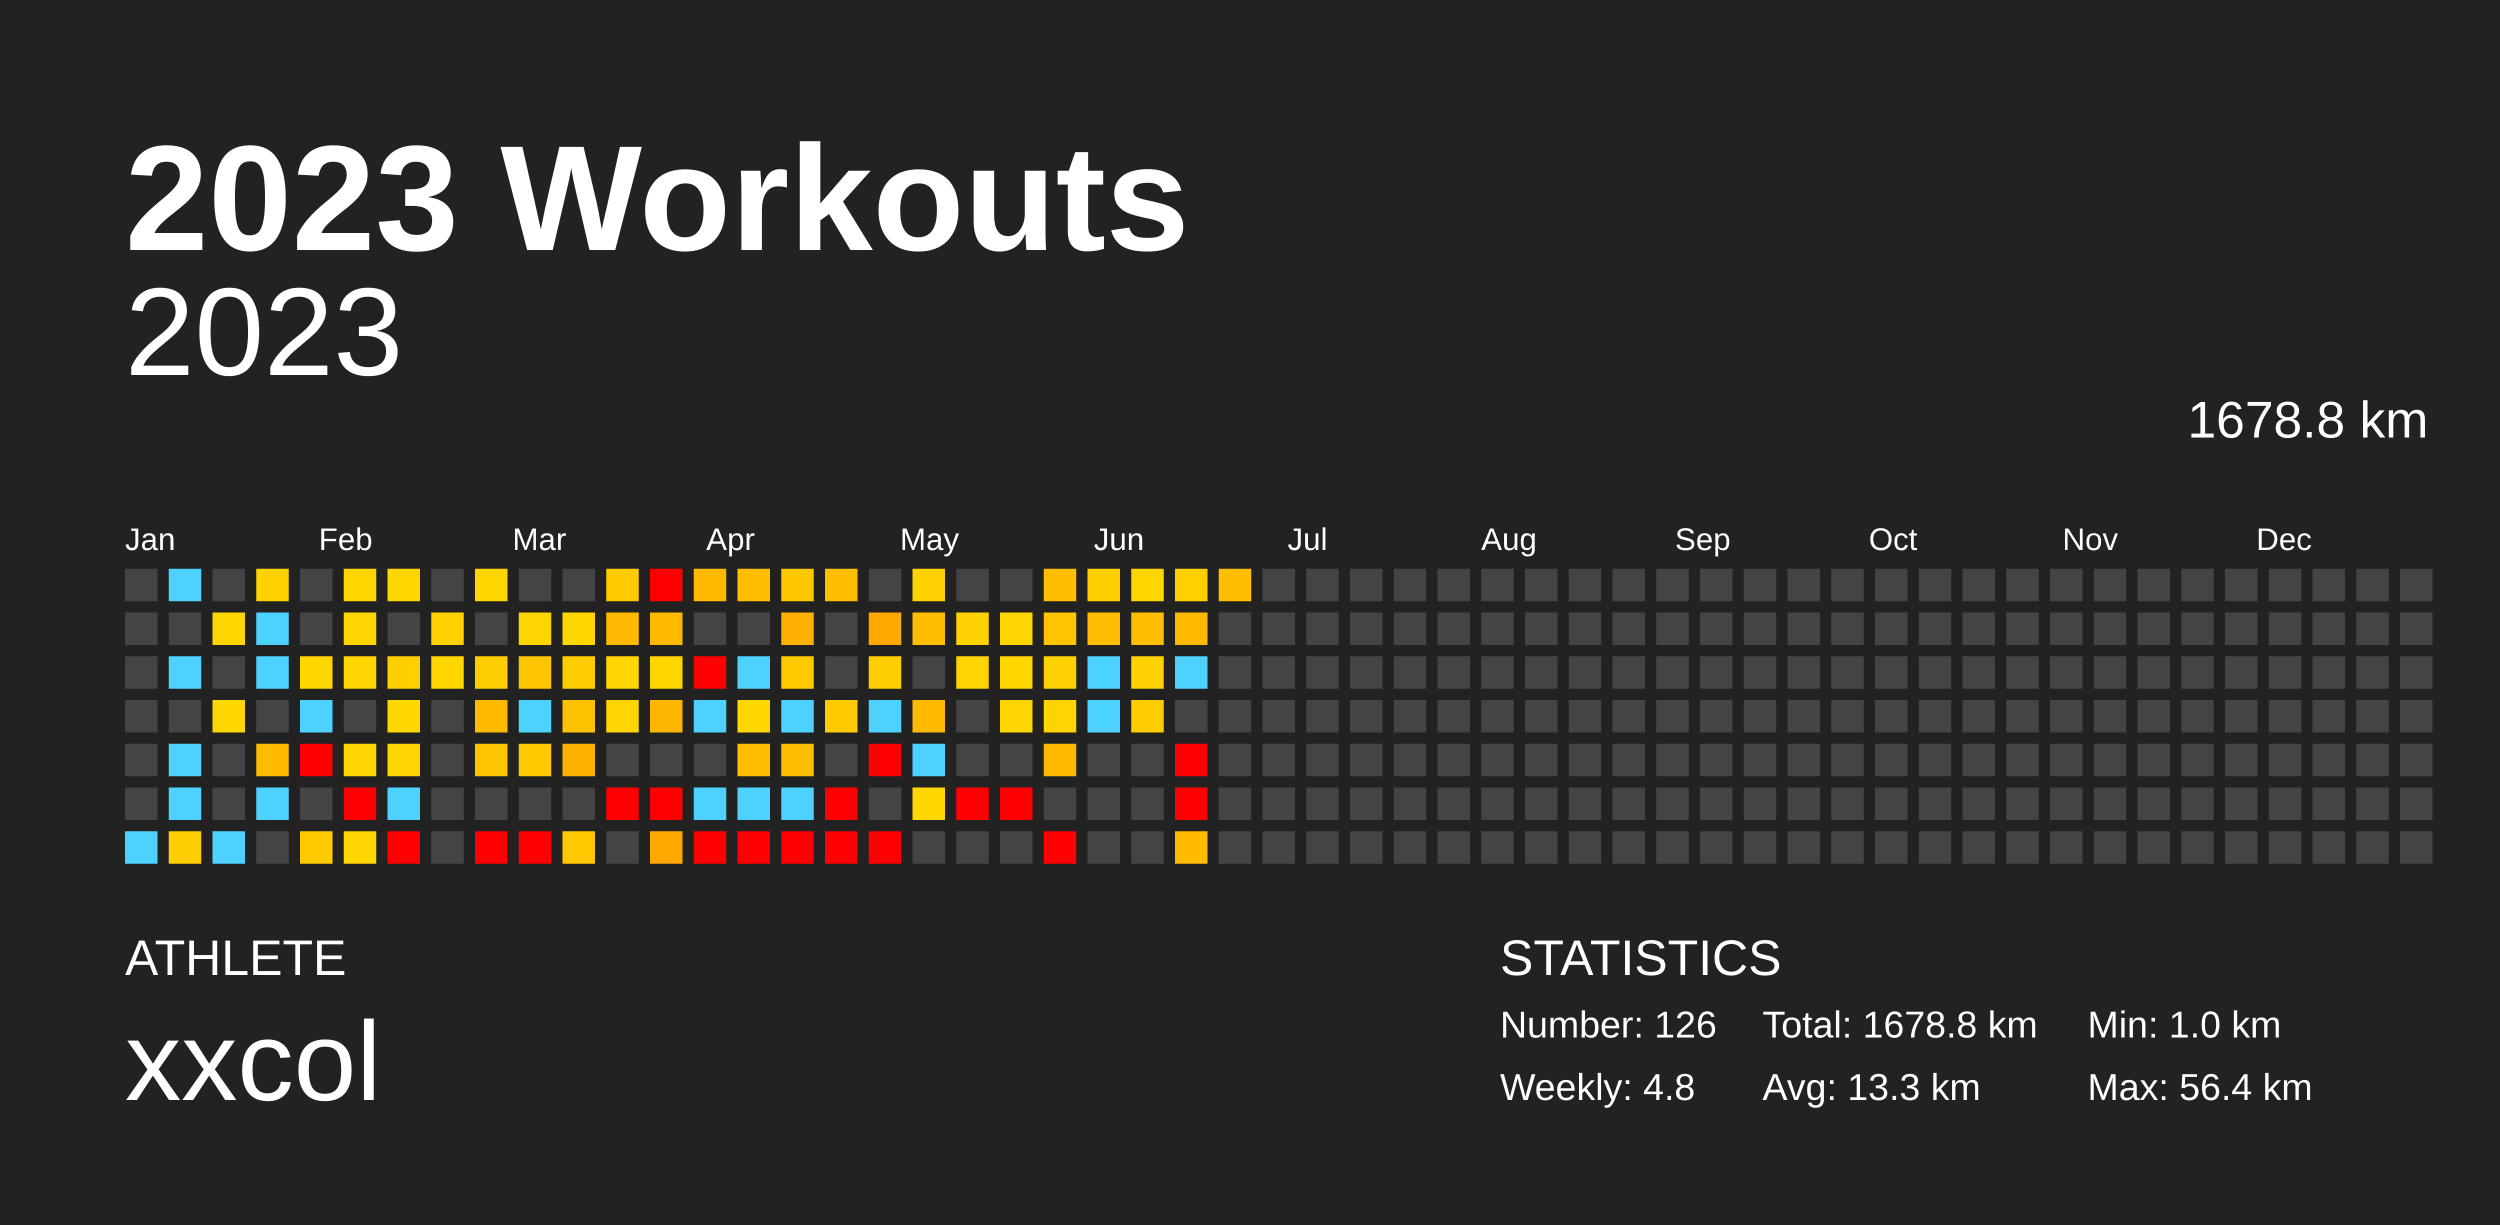
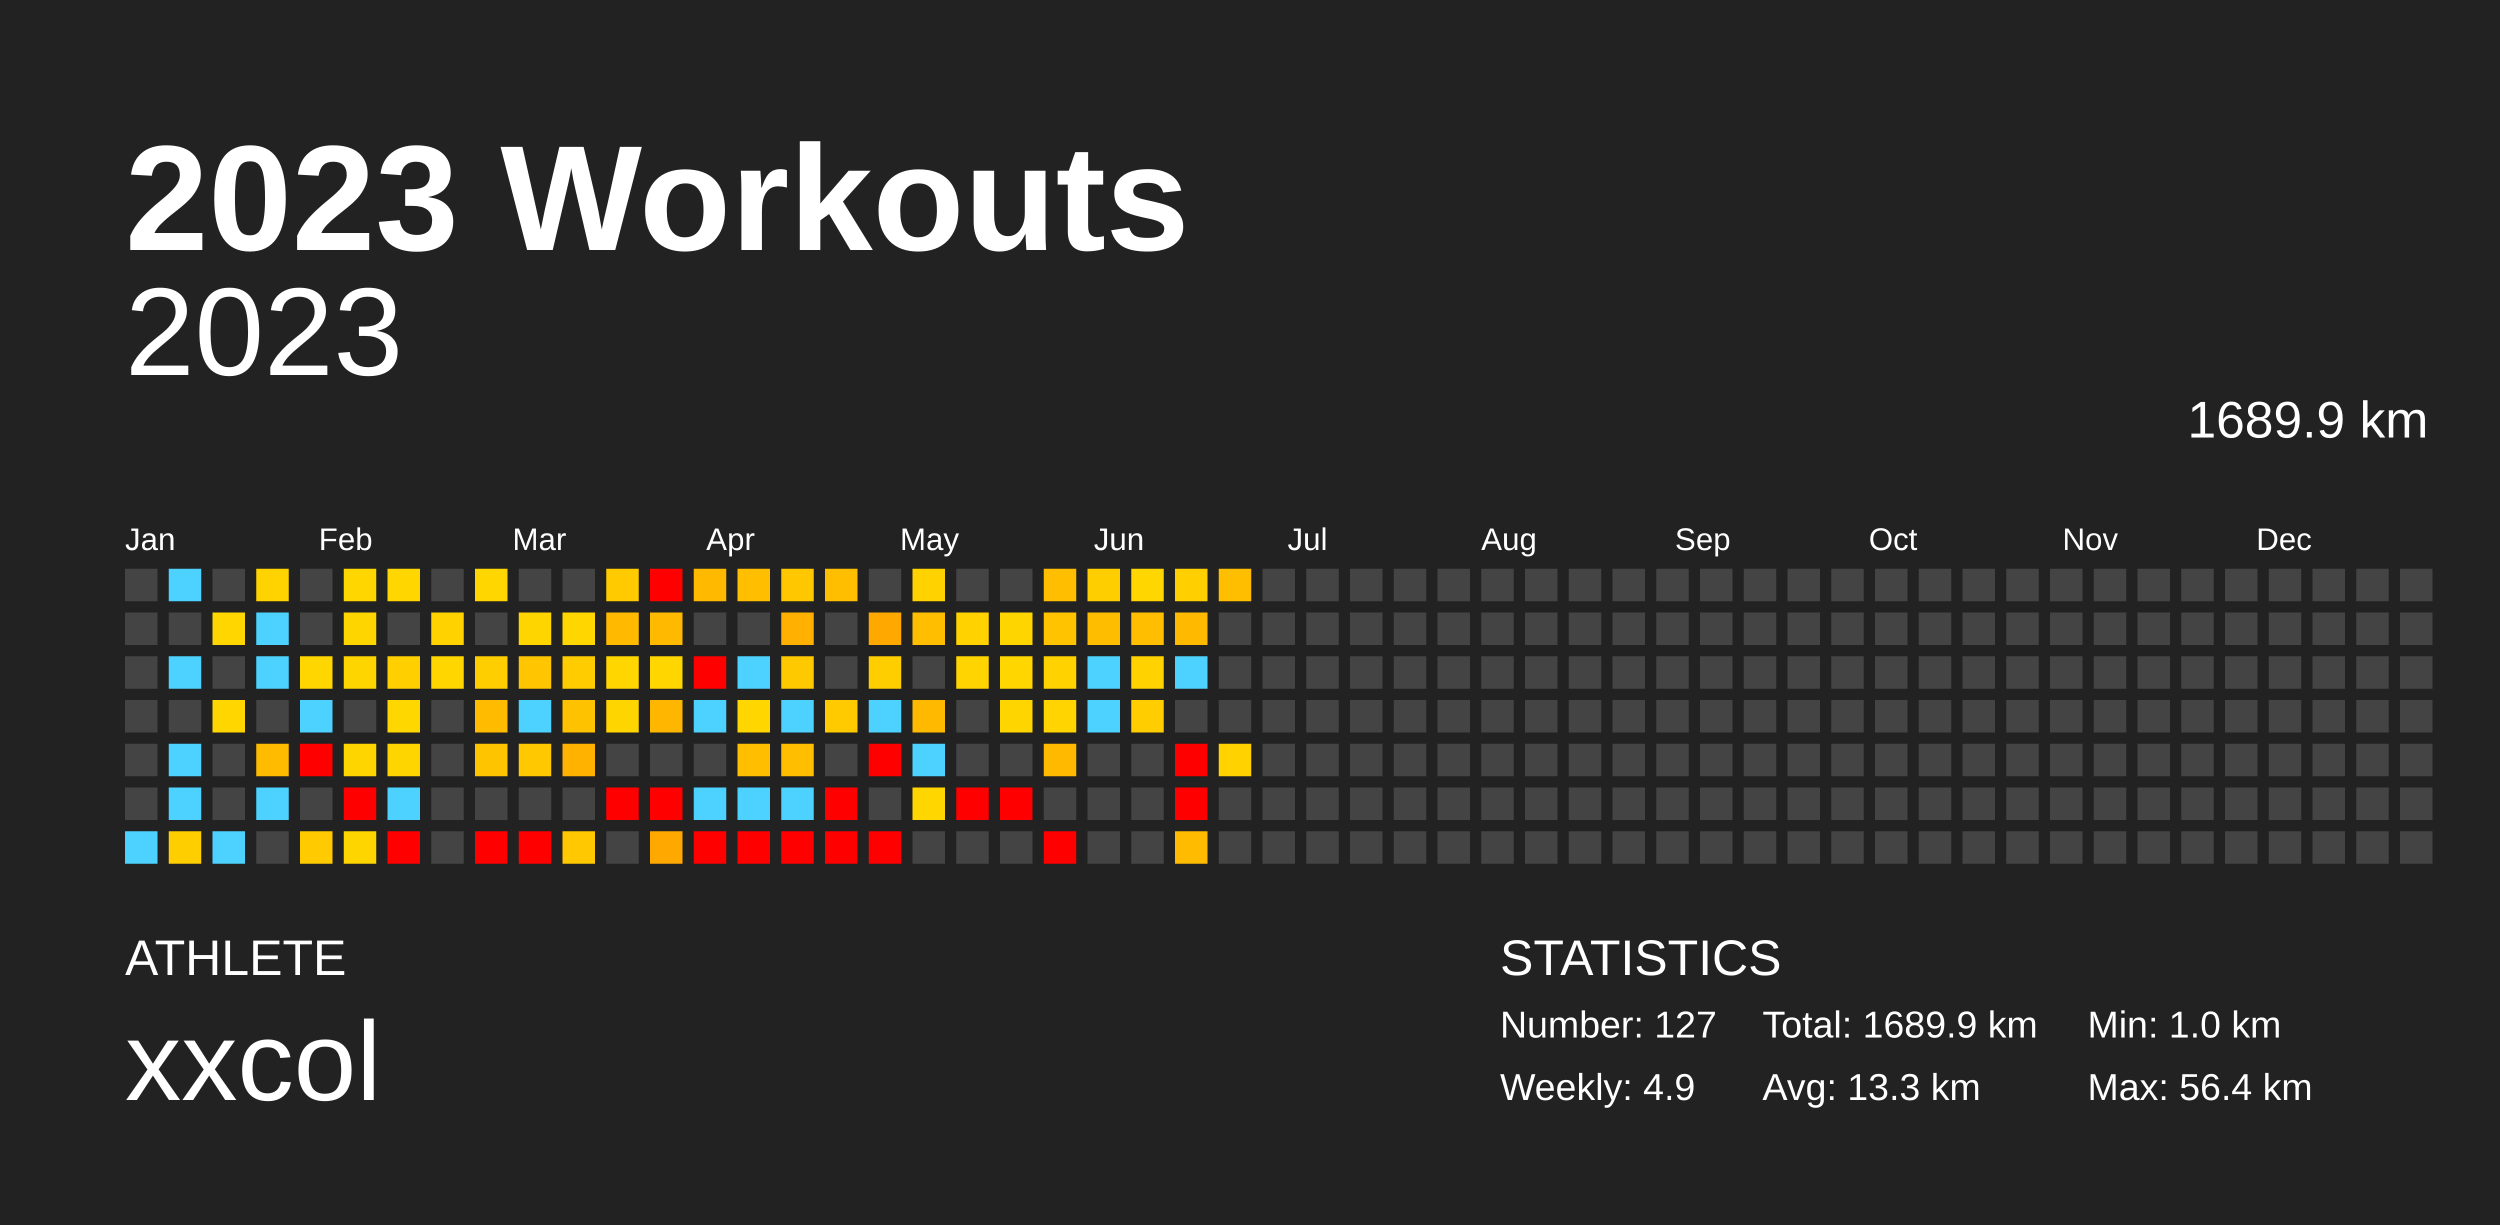
<svg xmlns="http://www.w3.org/2000/svg" baseProfile="full" height="98mm" version="1.1" viewBox="0,0,200,98" width="200mm">
  <defs />
  <rect fill="#222222" height="98" width="200" x="0" y="0" />
  <text fill="#FFFFFF" style="font-size:12px; font-family:Arial; font-weight:bold;" x="10" y="20">2023 Workouts</text>
  <text fill="#FFFFFF" style="font-size:4px; font-family:Arial" x="10" y="78">ATHLETE</text>
  <text fill="#FFFFFF" style="font-size:9px; font-family:Arial" x="10" y="88">xxcol</text>
  <text fill="#FFFFFF" style="font-size:4px; font-family:Arial" x="120" y="78">STATISTICS</text>
-   <text fill="#FFFFFF" style="font-size:3px; font-family:Arial" x="120" y="83">Number: 126</text>
-   <text fill="#FFFFFF" style="font-size:3px; font-family:Arial" x="120" y="88">Weekly: 4.8</text>
-   <text fill="#FFFFFF" style="font-size:3px; font-family:Arial" x="141" y="83">Total: 1678.8 km</text>
+   <text fill="#FFFFFF" style="font-size:3px; font-family:Arial" x="120" y="83">Number: 127</text>
+   <text fill="#FFFFFF" style="font-size:3px; font-family:Arial" x="120" y="88">Weekly: 4.9</text>
+   <text fill="#FFFFFF" style="font-size:3px; font-family:Arial" x="141" y="83">Total: 1689.9 km</text>
  <text fill="#FFFFFF" style="font-size:3px; font-family:Arial" x="141" y="88">Avg: 13.3 km</text>
  <text fill="#FFFFFF" style="font-size:3px; font-family:Arial" x="167" y="83">Min: 1.0 km</text>
  <text fill="#FFFFFF" style="font-size:3px; font-family:Arial" x="167" y="88">Max: 56.4 km</text>
  <text alignment-baseline="hanging" fill="#FFFFFF" style="font-size:10.0px; font-family:Arial;" x="10" y="30">2023</text>
-   <text alignment-baseline="hanging" fill="#FFFFFF" style="font-size:4.125px; font-family:Arial;" x="175" y="35">1678.8 km</text>
+   <text alignment-baseline="hanging" fill="#FFFFFF" style="font-size:4.125px; font-family:Arial;" x="175" y="35">1689.9 km</text>
  <text fill="#FFFFFF" style="font-size:2.5px; font-family:Arial" x="10.0" y="44">Jan</text>
  <text fill="#FFFFFF" style="font-size:2.5px; font-family:Arial" x="25.5" y="44">Feb</text>
  <text fill="#FFFFFF" style="font-size:2.5px; font-family:Arial" x="41.0" y="44">Mar</text>
  <text fill="#FFFFFF" style="font-size:2.5px; font-family:Arial" x="56.5" y="44">Apr</text>
  <text fill="#FFFFFF" style="font-size:2.5px; font-family:Arial" x="72.0" y="44">May</text>
  <text fill="#FFFFFF" style="font-size:2.5px; font-family:Arial" x="87.5" y="44">Jun</text>
  <text fill="#FFFFFF" style="font-size:2.5px; font-family:Arial" x="103.0" y="44">Jul</text>
  <text fill="#FFFFFF" style="font-size:2.5px; font-family:Arial" x="118.5" y="44">Aug</text>
  <text fill="#FFFFFF" style="font-size:2.5px; font-family:Arial" x="134.0" y="44">Sep</text>
  <text fill="#FFFFFF" style="font-size:2.5px; font-family:Arial" x="149.5" y="44">Oct</text>
  <text fill="#FFFFFF" style="font-size:2.5px; font-family:Arial" x="165.0" y="44">Nov</text>
  <text fill="#FFFFFF" style="font-size:2.5px; font-family:Arial" x="180.5" y="44">Dec</text>
  <rect fill="#444444" height="2.6" width="2.6" x="10.0" y="45.5" />
  <rect fill="#444444" height="2.6" width="2.6" x="10.0" y="49.0" />
  <rect fill="#444444" height="2.6" width="2.6" x="10.0" y="52.5" />
  <rect fill="#444444" height="2.6" width="2.6" x="10.0" y="56.0" />
  <rect fill="#444444" height="2.6" width="2.6" x="10.0" y="59.5" />
  <rect fill="#444444" height="2.6" width="2.6" x="10.0" y="63.0" />
  <rect fill="#4dd2ff" height="2.6" width="2.6" x="10.0" y="66.5" />
  <rect fill="#4dd2ff" height="2.6" width="2.6" x="13.5" y="45.5" />
  <rect fill="#444444" height="2.6" width="2.6" x="13.5" y="49.0" />
  <rect fill="#4dd2ff" height="2.6" width="2.6" x="13.5" y="52.5" />
  <rect fill="#444444" height="2.6" width="2.6" x="13.5" y="56.0" />
  <rect fill="#4dd2ff" height="2.6" width="2.6" x="13.5" y="59.5" />
  <rect fill="#4dd2ff" height="2.6" width="2.6" x="13.5" y="63.0" />
  <rect fill="#ffce00" height="2.6" width="2.6" x="13.5" y="66.5" />
  <rect fill="#444444" height="2.6" width="2.6" x="17.0" y="45.5" />
  <rect fill="#ffd600" height="2.6" width="2.6" x="17.0" y="49.0" />
  <rect fill="#444444" height="2.6" width="2.6" x="17.0" y="52.5" />
  <rect fill="#ffd600" height="2.6" width="2.6" x="17.0" y="56.0" />
  <rect fill="#444444" height="2.6" width="2.6" x="17.0" y="59.5" />
  <rect fill="#444444" height="2.6" width="2.6" x="17.0" y="63.0" />
  <rect fill="#4dd2ff" height="2.6" width="2.6" x="17.0" y="66.5" />
  <rect fill="#ffd300" height="2.6" width="2.6" x="20.5" y="45.5" />
  <rect fill="#4dd2ff" height="2.6" width="2.6" x="20.5" y="49.0" />
  <rect fill="#4dd2ff" height="2.6" width="2.6" x="20.5" y="52.5" />
  <rect fill="#444444" height="2.6" width="2.6" x="20.5" y="56.0" />
  <rect fill="#ffbb00" height="2.6" width="2.6" x="20.5" y="59.5" />
  <rect fill="#4dd2ff" height="2.6" width="2.6" x="20.5" y="63.0" />
  <rect fill="#444444" height="2.6" width="2.6" x="20.5" y="66.5" />
  <rect fill="#444444" height="2.6" width="2.6" x="24.0" y="45.5" />
  <rect fill="#444444" height="2.6" width="2.6" x="24.0" y="49.0" />
  <rect fill="#ffd600" height="2.6" width="2.6" x="24.0" y="52.5" />
  <rect fill="#4dd2ff" height="2.6" width="2.6" x="24.0" y="56.0" />
  <rect fill="red" height="2.6" width="2.6" x="24.0" y="59.5" />
  <rect fill="#444444" height="2.6" width="2.6" x="24.0" y="63.0" />
  <rect fill="#ffca00" height="2.6" width="2.6" x="24.0" y="66.5" />
  <rect fill="#ffd600" height="2.6" width="2.6" x="27.5" y="45.5" />
  <rect fill="#ffd500" height="2.6" width="2.6" x="27.5" y="49.0" />
  <rect fill="#ffd500" height="2.6" width="2.6" x="27.5" y="52.5" />
  <rect fill="#444444" height="2.6" width="2.6" x="27.5" y="56.0" />
  <rect fill="#ffd500" height="2.6" width="2.6" x="27.5" y="59.5" />
  <rect fill="red" height="2.6" width="2.6" x="27.5" y="63.0" />
  <rect fill="#ffd500" height="2.6" width="2.6" x="27.5" y="66.5" />
  <rect fill="#ffd600" height="2.6" width="2.6" x="31.0" y="45.5" />
  <rect fill="#444444" height="2.6" width="2.6" x="31.0" y="49.0" />
  <rect fill="#ffcf00" height="2.6" width="2.6" x="31.0" y="52.5" />
  <rect fill="#ffd700" height="2.6" width="2.6" x="31.0" y="56.0" />
  <rect fill="#ffd500" height="2.6" width="2.6" x="31.0" y="59.5" />
  <rect fill="#4dd2ff" height="2.6" width="2.6" x="31.0" y="63.0" />
  <rect fill="red" height="2.6" width="2.6" x="31.0" y="66.5" />
  <rect fill="#444444" height="2.6" width="2.6" x="34.5" y="45.5" />
  <rect fill="#ffd200" height="2.6" width="2.6" x="34.5" y="49.0" />
  <rect fill="#ffd600" height="2.6" width="2.6" x="34.5" y="52.5" />
  <rect fill="#444444" height="2.6" width="2.6" x="34.5" y="56.0" />
  <rect fill="#444444" height="2.6" width="2.6" x="34.5" y="59.5" />
  <rect fill="#444444" height="2.6" width="2.6" x="34.5" y="63.0" />
  <rect fill="#444444" height="2.6" width="2.6" x="34.5" y="66.5" />
  <rect fill="#ffd600" height="2.6" width="2.6" x="38.0" y="45.5" />
  <rect fill="#444444" height="2.6" width="2.6" x="38.0" y="49.0" />
  <rect fill="#ffce00" height="2.6" width="2.6" x="38.0" y="52.5" />
  <rect fill="#ffbb00" height="2.6" width="2.6" x="38.0" y="56.0" />
  <rect fill="#ffc400" height="2.6" width="2.6" x="38.0" y="59.5" />
  <rect fill="#444444" height="2.6" width="2.6" x="38.0" y="63.0" />
  <rect fill="red" height="2.6" width="2.6" x="38.0" y="66.5" />
  <rect fill="#444444" height="2.6" width="2.6" x="41.5" y="45.5" />
  <rect fill="#ffd500" height="2.6" width="2.6" x="41.5" y="49.0" />
  <rect fill="#ffc500" height="2.6" width="2.6" x="41.5" y="52.5" />
  <rect fill="#4dd2ff" height="2.6" width="2.6" x="41.5" y="56.0" />
  <rect fill="#ffc800" height="2.6" width="2.6" x="41.5" y="59.5" />
  <rect fill="#444444" height="2.6" width="2.6" x="41.5" y="63.0" />
  <rect fill="red" height="2.6" width="2.6" x="41.5" y="66.5" />
  <rect fill="#444444" height="2.6" width="2.6" x="45.0" y="45.5" />
  <rect fill="#ffd600" height="2.6" width="2.6" x="45.0" y="49.0" />
  <rect fill="#ffcc00" height="2.6" width="2.6" x="45.0" y="52.5" />
  <rect fill="#ffc200" height="2.6" width="2.6" x="45.0" y="56.0" />
  <rect fill="#ffb300" height="2.6" width="2.6" x="45.0" y="59.5" />
  <rect fill="#444444" height="2.6" width="2.6" x="45.0" y="63.0" />
  <rect fill="#ffc800" height="2.6" width="2.6" x="45.0" y="66.5" />
  <rect fill="#ffcb00" height="2.6" width="2.6" x="48.5" y="45.5" />
  <rect fill="#ffba00" height="2.6" width="2.6" x="48.5" y="49.0" />
  <rect fill="#ffd600" height="2.6" width="2.6" x="48.5" y="52.5" />
  <rect fill="#ffd500" height="2.6" width="2.6" x="48.5" y="56.0" />
  <rect fill="#444444" height="2.6" width="2.6" x="48.5" y="59.5" />
  <rect fill="red" height="2.6" width="2.6" x="48.5" y="63.0" />
  <rect fill="#444444" height="2.6" width="2.6" x="48.5" y="66.5" />
  <rect fill="red" height="2.6" width="2.6" x="52.0" y="45.5" />
  <rect fill="#ffba00" height="2.6" width="2.6" x="52.0" y="49.0" />
  <rect fill="#ffd600" height="2.6" width="2.6" x="52.0" y="52.5" />
  <rect fill="#ffb600" height="2.6" width="2.6" x="52.0" y="56.0" />
  <rect fill="#444444" height="2.6" width="2.6" x="52.0" y="59.5" />
  <rect fill="red" height="2.6" width="2.6" x="52.0" y="63.0" />
  <rect fill="#ffa900" height="2.6" width="2.6" x="52.0" y="66.5" />
  <rect fill="#ffba00" height="2.6" width="2.6" x="55.5" y="45.5" />
  <rect fill="#444444" height="2.6" width="2.6" x="55.5" y="49.0" />
  <rect fill="red" height="2.6" width="2.6" x="55.5" y="52.5" />
  <rect fill="#4dd2ff" height="2.6" width="2.6" x="55.5" y="56.0" />
  <rect fill="#444444" height="2.6" width="2.6" x="55.5" y="59.5" />
  <rect fill="#4dd2ff" height="2.6" width="2.6" x="55.5" y="63.0" />
  <rect fill="red" height="2.6" width="2.6" x="55.5" y="66.5" />
  <rect fill="#ffbf00" height="2.6" width="2.6" x="59.0" y="45.5" />
  <rect fill="#444444" height="2.6" width="2.6" x="59.0" y="49.0" />
  <rect fill="#4dd2ff" height="2.6" width="2.6" x="59.0" y="52.5" />
  <rect fill="#ffd600" height="2.6" width="2.6" x="59.0" y="56.0" />
  <rect fill="#ffbf00" height="2.6" width="2.6" x="59.0" y="59.5" />
  <rect fill="#4dd2ff" height="2.6" width="2.6" x="59.0" y="63.0" />
  <rect fill="red" height="2.6" width="2.6" x="59.0" y="66.5" />
  <rect fill="#ffc700" height="2.6" width="2.6" x="62.5" y="45.5" />
  <rect fill="#ffb000" height="2.6" width="2.6" x="62.5" y="49.0" />
  <rect fill="#ffc900" height="2.6" width="2.6" x="62.5" y="52.5" />
  <rect fill="#4dd2ff" height="2.6" width="2.6" x="62.5" y="56.0" />
  <rect fill="#ffbe00" height="2.6" width="2.6" x="62.5" y="59.5" />
  <rect fill="#4dd2ff" height="2.6" width="2.6" x="62.5" y="63.0" />
  <rect fill="red" height="2.6" width="2.6" x="62.5" y="66.5" />
  <rect fill="#ffbf00" height="2.6" width="2.6" x="66.0" y="45.5" />
  <rect fill="#444444" height="2.6" width="2.6" x="66.0" y="49.0" />
  <rect fill="#444444" height="2.6" width="2.6" x="66.0" y="52.5" />
  <rect fill="#ffca00" height="2.6" width="2.6" x="66.0" y="56.0" />
  <rect fill="#444444" height="2.6" width="2.6" x="66.0" y="59.5" />
  <rect fill="red" height="2.6" width="2.6" x="66.0" y="63.0" />
  <rect fill="red" height="2.6" width="2.6" x="66.0" y="66.5" />
  <rect fill="#444444" height="2.6" width="2.6" x="69.5" y="45.5" />
  <rect fill="#ffa900" height="2.6" width="2.6" x="69.5" y="49.0" />
  <rect fill="#ffce00" height="2.6" width="2.6" x="69.5" y="52.5" />
  <rect fill="#4dd2ff" height="2.6" width="2.6" x="69.5" y="56.0" />
  <rect fill="red" height="2.6" width="2.6" x="69.5" y="59.5" />
  <rect fill="#444444" height="2.6" width="2.6" x="69.5" y="63.0" />
  <rect fill="red" height="2.6" width="2.6" x="69.5" y="66.5" />
  <rect fill="#ffd200" height="2.6" width="2.6" x="73.0" y="45.5" />
  <rect fill="#ffbf00" height="2.6" width="2.6" x="73.0" y="49.0" />
  <rect fill="#444444" height="2.6" width="2.6" x="73.0" y="52.5" />
  <rect fill="#ffba00" height="2.6" width="2.6" x="73.0" y="56.0" />
  <rect fill="#4dd2ff" height="2.6" width="2.6" x="73.0" y="59.5" />
  <rect fill="#ffd600" height="2.6" width="2.6" x="73.0" y="63.0" />
  <rect fill="#444444" height="2.6" width="2.6" x="73.0" y="66.5" />
  <rect fill="#444444" height="2.6" width="2.6" x="76.5" y="45.5" />
  <rect fill="#ffd200" height="2.6" width="2.6" x="76.5" y="49.0" />
  <rect fill="#ffd400" height="2.6" width="2.6" x="76.5" y="52.5" />
  <rect fill="#444444" height="2.6" width="2.6" x="76.5" y="56.0" />
  <rect fill="#444444" height="2.6" width="2.6" x="76.5" y="59.5" />
  <rect fill="red" height="2.6" width="2.6" x="76.5" y="63.0" />
  <rect fill="#444444" height="2.6" width="2.6" x="76.5" y="66.5" />
  <rect fill="#444444" height="2.6" width="2.6" x="80.0" y="45.5" />
  <rect fill="#ffd500" height="2.6" width="2.6" x="80.0" y="49.0" />
  <rect fill="#ffd600" height="2.6" width="2.6" x="80.0" y="52.5" />
  <rect fill="#ffd500" height="2.6" width="2.6" x="80.0" y="56.0" />
  <rect fill="#444444" height="2.6" width="2.6" x="80.0" y="59.5" />
  <rect fill="red" height="2.6" width="2.6" x="80.0" y="63.0" />
  <rect fill="#444444" height="2.6" width="2.6" x="80.0" y="66.5" />
  <rect fill="#ffbf00" height="2.6" width="2.6" x="83.5" y="45.5" />
  <rect fill="#ffc300" height="2.6" width="2.6" x="83.5" y="49.0" />
  <rect fill="#ffd200" height="2.6" width="2.6" x="83.5" y="52.5" />
  <rect fill="#ffd400" height="2.6" width="2.6" x="83.5" y="56.0" />
  <rect fill="#ffba00" height="2.6" width="2.6" x="83.5" y="59.5" />
  <rect fill="#444444" height="2.6" width="2.6" x="83.5" y="63.0" />
  <rect fill="red" height="2.6" width="2.6" x="83.5" y="66.5" />
  <rect fill="#ffce00" height="2.6" width="2.6" x="87.0" y="45.5" />
  <rect fill="#ffbd00" height="2.6" width="2.6" x="87.0" y="49.0" />
  <rect fill="#4dd2ff" height="2.6" width="2.6" x="87.0" y="52.5" />
  <rect fill="#4dd2ff" height="2.6" width="2.6" x="87.0" y="56.0" />
  <rect fill="#444444" height="2.6" width="2.6" x="87.0" y="59.5" />
  <rect fill="#444444" height="2.6" width="2.6" x="87.0" y="63.0" />
  <rect fill="#444444" height="2.6" width="2.6" x="87.0" y="66.5" />
  <rect fill="#ffd600" height="2.6" width="2.6" x="90.5" y="45.5" />
  <rect fill="#ffbf00" height="2.6" width="2.6" x="90.5" y="49.0" />
  <rect fill="#ffd200" height="2.6" width="2.6" x="90.5" y="52.5" />
  <rect fill="#ffcd00" height="2.6" width="2.6" x="90.5" y="56.0" />
  <rect fill="#444444" height="2.6" width="2.6" x="90.5" y="59.5" />
  <rect fill="#444444" height="2.6" width="2.6" x="90.5" y="63.0" />
  <rect fill="#444444" height="2.6" width="2.6" x="90.5" y="66.5" />
  <rect fill="#ffcf00" height="2.6" width="2.6" x="94.0" y="45.5" />
  <rect fill="#ffba00" height="2.6" width="2.6" x="94.0" y="49.0" />
  <rect fill="#4dd2ff" height="2.6" width="2.6" x="94.0" y="52.5" />
  <rect fill="#444444" height="2.6" width="2.6" x="94.0" y="56.0" />
  <rect fill="red" height="2.6" width="2.6" x="94.0" y="59.5" />
  <rect fill="red" height="2.6" width="2.6" x="94.0" y="63.0" />
  <rect fill="#ffbb00" height="2.6" width="2.6" x="94.0" y="66.5" />
  <rect fill="#ffbf00" height="2.6" width="2.6" x="97.5" y="45.5" />
  <rect fill="#444444" height="2.6" width="2.6" x="97.5" y="49.0" />
  <rect fill="#444444" height="2.6" width="2.6" x="97.5" y="52.5" />
  <rect fill="#444444" height="2.6" width="2.6" x="97.5" y="56.0" />
-   <rect fill="#444444" height="2.6" width="2.6" x="97.5" y="59.5" />
+   <rect fill="#ffd200" height="2.6" width="2.6" x="97.5" y="59.5" />
  <rect fill="#444444" height="2.6" width="2.6" x="97.5" y="63.0" />
  <rect fill="#444444" height="2.6" width="2.6" x="97.5" y="66.5" />
  <rect fill="#444444" height="2.6" width="2.6" x="101.0" y="45.5" />
  <rect fill="#444444" height="2.6" width="2.6" x="101.0" y="49.0" />
  <rect fill="#444444" height="2.6" width="2.6" x="101.0" y="52.5" />
  <rect fill="#444444" height="2.6" width="2.6" x="101.0" y="56.0" />
  <rect fill="#444444" height="2.6" width="2.6" x="101.0" y="59.5" />
  <rect fill="#444444" height="2.6" width="2.6" x="101.0" y="63.0" />
  <rect fill="#444444" height="2.6" width="2.6" x="101.0" y="66.5" />
  <rect fill="#444444" height="2.6" width="2.6" x="104.5" y="45.5" />
  <rect fill="#444444" height="2.6" width="2.6" x="104.5" y="49.0" />
  <rect fill="#444444" height="2.6" width="2.6" x="104.5" y="52.5" />
  <rect fill="#444444" height="2.6" width="2.6" x="104.5" y="56.0" />
  <rect fill="#444444" height="2.6" width="2.6" x="104.5" y="59.5" />
  <rect fill="#444444" height="2.6" width="2.6" x="104.5" y="63.0" />
  <rect fill="#444444" height="2.6" width="2.6" x="104.5" y="66.5" />
  <rect fill="#444444" height="2.6" width="2.6" x="108.0" y="45.5" />
  <rect fill="#444444" height="2.6" width="2.6" x="108.0" y="49.0" />
  <rect fill="#444444" height="2.6" width="2.6" x="108.0" y="52.5" />
  <rect fill="#444444" height="2.6" width="2.6" x="108.0" y="56.0" />
  <rect fill="#444444" height="2.6" width="2.6" x="108.0" y="59.5" />
  <rect fill="#444444" height="2.6" width="2.6" x="108.0" y="63.0" />
  <rect fill="#444444" height="2.6" width="2.6" x="108.0" y="66.5" />
  <rect fill="#444444" height="2.6" width="2.6" x="111.5" y="45.5" />
  <rect fill="#444444" height="2.6" width="2.6" x="111.5" y="49.0" />
  <rect fill="#444444" height="2.6" width="2.6" x="111.5" y="52.5" />
  <rect fill="#444444" height="2.6" width="2.6" x="111.5" y="56.0" />
  <rect fill="#444444" height="2.6" width="2.6" x="111.5" y="59.5" />
  <rect fill="#444444" height="2.6" width="2.6" x="111.5" y="63.0" />
  <rect fill="#444444" height="2.6" width="2.6" x="111.5" y="66.5" />
  <rect fill="#444444" height="2.6" width="2.6" x="115.0" y="45.5" />
  <rect fill="#444444" height="2.6" width="2.6" x="115.0" y="49.0" />
  <rect fill="#444444" height="2.6" width="2.6" x="115.0" y="52.5" />
  <rect fill="#444444" height="2.6" width="2.6" x="115.0" y="56.0" />
  <rect fill="#444444" height="2.6" width="2.6" x="115.0" y="59.5" />
  <rect fill="#444444" height="2.6" width="2.6" x="115.0" y="63.0" />
  <rect fill="#444444" height="2.6" width="2.6" x="115.0" y="66.5" />
  <rect fill="#444444" height="2.6" width="2.6" x="118.5" y="45.5" />
  <rect fill="#444444" height="2.6" width="2.6" x="118.5" y="49.0" />
  <rect fill="#444444" height="2.6" width="2.6" x="118.5" y="52.5" />
  <rect fill="#444444" height="2.6" width="2.6" x="118.5" y="56.0" />
  <rect fill="#444444" height="2.6" width="2.6" x="118.5" y="59.5" />
  <rect fill="#444444" height="2.6" width="2.6" x="118.5" y="63.0" />
  <rect fill="#444444" height="2.6" width="2.6" x="118.5" y="66.5" />
  <rect fill="#444444" height="2.6" width="2.6" x="122.0" y="45.5" />
  <rect fill="#444444" height="2.6" width="2.6" x="122.0" y="49.0" />
  <rect fill="#444444" height="2.6" width="2.6" x="122.0" y="52.5" />
  <rect fill="#444444" height="2.6" width="2.6" x="122.0" y="56.0" />
  <rect fill="#444444" height="2.6" width="2.6" x="122.0" y="59.5" />
  <rect fill="#444444" height="2.6" width="2.6" x="122.0" y="63.0" />
  <rect fill="#444444" height="2.6" width="2.6" x="122.0" y="66.5" />
  <rect fill="#444444" height="2.6" width="2.6" x="125.5" y="45.5" />
  <rect fill="#444444" height="2.6" width="2.6" x="125.5" y="49.0" />
  <rect fill="#444444" height="2.6" width="2.6" x="125.5" y="52.5" />
  <rect fill="#444444" height="2.6" width="2.6" x="125.5" y="56.0" />
  <rect fill="#444444" height="2.6" width="2.6" x="125.5" y="59.5" />
  <rect fill="#444444" height="2.6" width="2.6" x="125.5" y="63.0" />
  <rect fill="#444444" height="2.6" width="2.6" x="125.5" y="66.5" />
  <rect fill="#444444" height="2.6" width="2.6" x="129.0" y="45.5" />
  <rect fill="#444444" height="2.6" width="2.6" x="129.0" y="49.0" />
  <rect fill="#444444" height="2.6" width="2.6" x="129.0" y="52.5" />
  <rect fill="#444444" height="2.6" width="2.6" x="129.0" y="56.0" />
  <rect fill="#444444" height="2.6" width="2.6" x="129.0" y="59.5" />
  <rect fill="#444444" height="2.6" width="2.6" x="129.0" y="63.0" />
  <rect fill="#444444" height="2.6" width="2.6" x="129.0" y="66.5" />
  <rect fill="#444444" height="2.6" width="2.6" x="132.5" y="45.5" />
  <rect fill="#444444" height="2.6" width="2.6" x="132.5" y="49.0" />
  <rect fill="#444444" height="2.6" width="2.6" x="132.5" y="52.5" />
  <rect fill="#444444" height="2.6" width="2.6" x="132.5" y="56.0" />
  <rect fill="#444444" height="2.6" width="2.6" x="132.5" y="59.5" />
  <rect fill="#444444" height="2.6" width="2.6" x="132.5" y="63.0" />
  <rect fill="#444444" height="2.6" width="2.6" x="132.5" y="66.5" />
  <rect fill="#444444" height="2.6" width="2.6" x="136.0" y="45.5" />
  <rect fill="#444444" height="2.6" width="2.6" x="136.0" y="49.0" />
  <rect fill="#444444" height="2.6" width="2.6" x="136.0" y="52.5" />
  <rect fill="#444444" height="2.6" width="2.6" x="136.0" y="56.0" />
  <rect fill="#444444" height="2.6" width="2.6" x="136.0" y="59.5" />
  <rect fill="#444444" height="2.6" width="2.6" x="136.0" y="63.0" />
  <rect fill="#444444" height="2.6" width="2.6" x="136.0" y="66.5" />
  <rect fill="#444444" height="2.6" width="2.6" x="139.5" y="45.5" />
  <rect fill="#444444" height="2.6" width="2.6" x="139.5" y="49.0" />
  <rect fill="#444444" height="2.6" width="2.6" x="139.5" y="52.5" />
  <rect fill="#444444" height="2.6" width="2.6" x="139.5" y="56.0" />
  <rect fill="#444444" height="2.6" width="2.6" x="139.5" y="59.5" />
  <rect fill="#444444" height="2.6" width="2.6" x="139.5" y="63.0" />
  <rect fill="#444444" height="2.6" width="2.6" x="139.5" y="66.5" />
  <rect fill="#444444" height="2.6" width="2.6" x="143.0" y="45.5" />
  <rect fill="#444444" height="2.6" width="2.6" x="143.0" y="49.0" />
  <rect fill="#444444" height="2.6" width="2.6" x="143.0" y="52.5" />
  <rect fill="#444444" height="2.6" width="2.6" x="143.0" y="56.0" />
  <rect fill="#444444" height="2.6" width="2.6" x="143.0" y="59.5" />
  <rect fill="#444444" height="2.6" width="2.6" x="143.0" y="63.0" />
  <rect fill="#444444" height="2.6" width="2.6" x="143.0" y="66.5" />
  <rect fill="#444444" height="2.6" width="2.6" x="146.5" y="45.5" />
  <rect fill="#444444" height="2.6" width="2.6" x="146.5" y="49.0" />
  <rect fill="#444444" height="2.6" width="2.6" x="146.5" y="52.5" />
  <rect fill="#444444" height="2.6" width="2.6" x="146.5" y="56.0" />
  <rect fill="#444444" height="2.6" width="2.6" x="146.5" y="59.5" />
  <rect fill="#444444" height="2.6" width="2.6" x="146.5" y="63.0" />
  <rect fill="#444444" height="2.6" width="2.6" x="146.5" y="66.5" />
  <rect fill="#444444" height="2.6" width="2.6" x="150.0" y="45.5" />
  <rect fill="#444444" height="2.6" width="2.6" x="150.0" y="49.0" />
  <rect fill="#444444" height="2.6" width="2.6" x="150.0" y="52.5" />
  <rect fill="#444444" height="2.6" width="2.6" x="150.0" y="56.0" />
  <rect fill="#444444" height="2.6" width="2.6" x="150.0" y="59.5" />
  <rect fill="#444444" height="2.6" width="2.6" x="150.0" y="63.0" />
  <rect fill="#444444" height="2.6" width="2.6" x="150.0" y="66.5" />
  <rect fill="#444444" height="2.6" width="2.6" x="153.5" y="45.5" />
  <rect fill="#444444" height="2.6" width="2.6" x="153.5" y="49.0" />
  <rect fill="#444444" height="2.6" width="2.6" x="153.5" y="52.5" />
  <rect fill="#444444" height="2.6" width="2.6" x="153.5" y="56.0" />
  <rect fill="#444444" height="2.6" width="2.6" x="153.5" y="59.5" />
  <rect fill="#444444" height="2.6" width="2.6" x="153.5" y="63.0" />
  <rect fill="#444444" height="2.6" width="2.6" x="153.5" y="66.5" />
  <rect fill="#444444" height="2.6" width="2.6" x="157.0" y="45.5" />
  <rect fill="#444444" height="2.6" width="2.6" x="157.0" y="49.0" />
  <rect fill="#444444" height="2.6" width="2.6" x="157.0" y="52.5" />
  <rect fill="#444444" height="2.6" width="2.6" x="157.0" y="56.0" />
  <rect fill="#444444" height="2.6" width="2.6" x="157.0" y="59.5" />
  <rect fill="#444444" height="2.6" width="2.6" x="157.0" y="63.0" />
  <rect fill="#444444" height="2.6" width="2.6" x="157.0" y="66.5" />
  <rect fill="#444444" height="2.6" width="2.6" x="160.5" y="45.5" />
  <rect fill="#444444" height="2.6" width="2.6" x="160.5" y="49.0" />
  <rect fill="#444444" height="2.6" width="2.6" x="160.5" y="52.5" />
  <rect fill="#444444" height="2.6" width="2.6" x="160.5" y="56.0" />
  <rect fill="#444444" height="2.6" width="2.6" x="160.5" y="59.5" />
  <rect fill="#444444" height="2.6" width="2.6" x="160.5" y="63.0" />
  <rect fill="#444444" height="2.6" width="2.6" x="160.5" y="66.5" />
  <rect fill="#444444" height="2.6" width="2.6" x="164.0" y="45.5" />
  <rect fill="#444444" height="2.6" width="2.6" x="164.0" y="49.0" />
  <rect fill="#444444" height="2.6" width="2.6" x="164.0" y="52.5" />
  <rect fill="#444444" height="2.6" width="2.6" x="164.0" y="56.0" />
  <rect fill="#444444" height="2.6" width="2.6" x="164.0" y="59.5" />
  <rect fill="#444444" height="2.6" width="2.6" x="164.0" y="63.0" />
  <rect fill="#444444" height="2.6" width="2.6" x="164.0" y="66.5" />
  <rect fill="#444444" height="2.6" width="2.6" x="167.5" y="45.5" />
  <rect fill="#444444" height="2.6" width="2.6" x="167.5" y="49.0" />
  <rect fill="#444444" height="2.6" width="2.6" x="167.5" y="52.5" />
  <rect fill="#444444" height="2.6" width="2.6" x="167.5" y="56.0" />
  <rect fill="#444444" height="2.6" width="2.6" x="167.5" y="59.5" />
  <rect fill="#444444" height="2.6" width="2.6" x="167.5" y="63.0" />
  <rect fill="#444444" height="2.6" width="2.6" x="167.5" y="66.5" />
  <rect fill="#444444" height="2.6" width="2.6" x="171.0" y="45.5" />
  <rect fill="#444444" height="2.6" width="2.6" x="171.0" y="49.0" />
  <rect fill="#444444" height="2.6" width="2.6" x="171.0" y="52.5" />
  <rect fill="#444444" height="2.6" width="2.6" x="171.0" y="56.0" />
  <rect fill="#444444" height="2.6" width="2.6" x="171.0" y="59.5" />
  <rect fill="#444444" height="2.6" width="2.6" x="171.0" y="63.0" />
  <rect fill="#444444" height="2.6" width="2.6" x="171.0" y="66.5" />
  <rect fill="#444444" height="2.6" width="2.6" x="174.5" y="45.5" />
  <rect fill="#444444" height="2.6" width="2.6" x="174.5" y="49.0" />
  <rect fill="#444444" height="2.6" width="2.6" x="174.5" y="52.5" />
  <rect fill="#444444" height="2.6" width="2.6" x="174.5" y="56.0" />
  <rect fill="#444444" height="2.6" width="2.6" x="174.5" y="59.5" />
  <rect fill="#444444" height="2.6" width="2.6" x="174.5" y="63.0" />
  <rect fill="#444444" height="2.6" width="2.6" x="174.5" y="66.5" />
  <rect fill="#444444" height="2.6" width="2.6" x="178.0" y="45.5" />
  <rect fill="#444444" height="2.6" width="2.6" x="178.0" y="49.0" />
  <rect fill="#444444" height="2.6" width="2.6" x="178.0" y="52.5" />
  <rect fill="#444444" height="2.6" width="2.6" x="178.0" y="56.0" />
  <rect fill="#444444" height="2.6" width="2.6" x="178.0" y="59.5" />
  <rect fill="#444444" height="2.6" width="2.6" x="178.0" y="63.0" />
  <rect fill="#444444" height="2.6" width="2.6" x="178.0" y="66.5" />
  <rect fill="#444444" height="2.6" width="2.6" x="181.5" y="45.5" />
  <rect fill="#444444" height="2.6" width="2.6" x="181.5" y="49.0" />
  <rect fill="#444444" height="2.6" width="2.6" x="181.5" y="52.5" />
  <rect fill="#444444" height="2.6" width="2.6" x="181.5" y="56.0" />
  <rect fill="#444444" height="2.6" width="2.6" x="181.5" y="59.5" />
  <rect fill="#444444" height="2.6" width="2.6" x="181.5" y="63.0" />
  <rect fill="#444444" height="2.6" width="2.6" x="181.5" y="66.5" />
  <rect fill="#444444" height="2.6" width="2.6" x="185.0" y="45.5" />
  <rect fill="#444444" height="2.6" width="2.6" x="185.0" y="49.0" />
  <rect fill="#444444" height="2.6" width="2.6" x="185.0" y="52.5" />
  <rect fill="#444444" height="2.6" width="2.6" x="185.0" y="56.0" />
  <rect fill="#444444" height="2.6" width="2.6" x="185.0" y="59.5" />
  <rect fill="#444444" height="2.6" width="2.6" x="185.0" y="63.0" />
  <rect fill="#444444" height="2.6" width="2.6" x="185.0" y="66.5" />
  <rect fill="#444444" height="2.6" width="2.6" x="188.5" y="45.5" />
  <rect fill="#444444" height="2.6" width="2.6" x="188.5" y="49.0" />
  <rect fill="#444444" height="2.6" width="2.6" x="188.5" y="52.5" />
  <rect fill="#444444" height="2.6" width="2.6" x="188.5" y="56.0" />
  <rect fill="#444444" height="2.6" width="2.6" x="188.5" y="59.5" />
  <rect fill="#444444" height="2.6" width="2.6" x="188.5" y="63.0" />
  <rect fill="#444444" height="2.6" width="2.6" x="188.5" y="66.5" />
  <rect fill="#444444" height="2.6" width="2.6" x="192.0" y="45.5" />
  <rect fill="#444444" height="2.6" width="2.6" x="192.0" y="49.0" />
  <rect fill="#444444" height="2.6" width="2.6" x="192.0" y="52.5" />
  <rect fill="#444444" height="2.6" width="2.6" x="192.0" y="56.0" />
  <rect fill="#444444" height="2.6" width="2.6" x="192.0" y="59.5" />
  <rect fill="#444444" height="2.6" width="2.6" x="192.0" y="63.0" />
  <rect fill="#444444" height="2.6" width="2.6" x="192.0" y="66.5" />
</svg>
